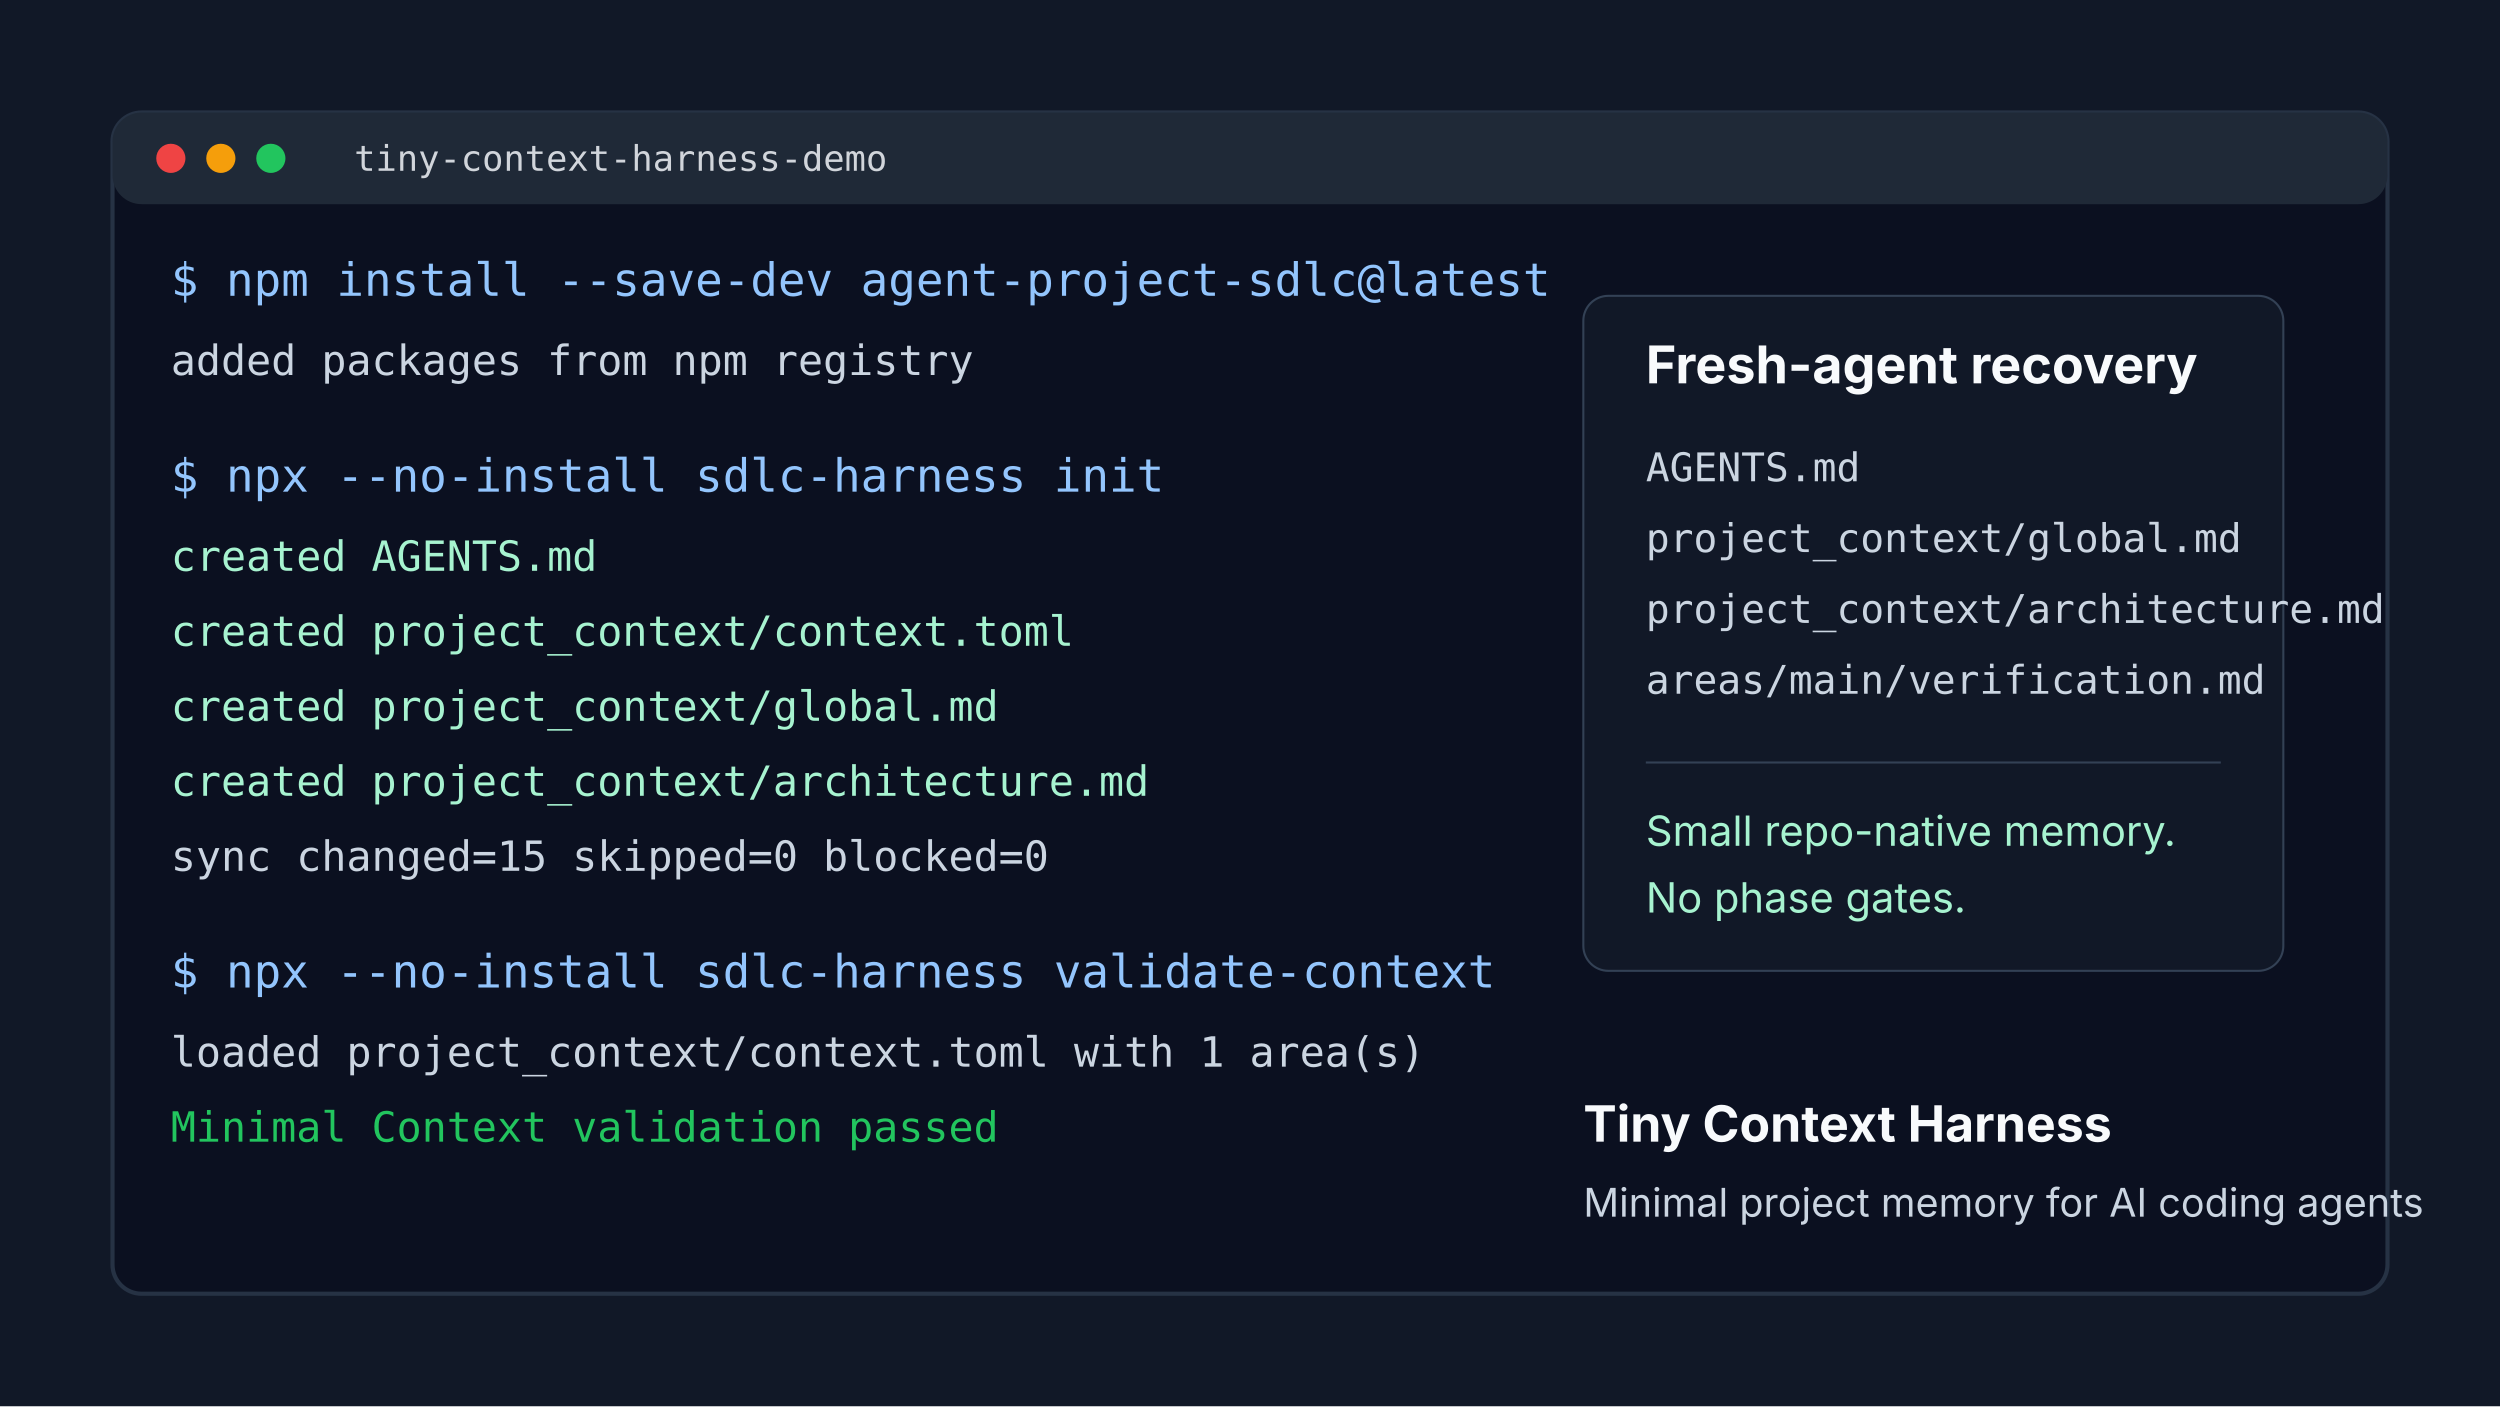
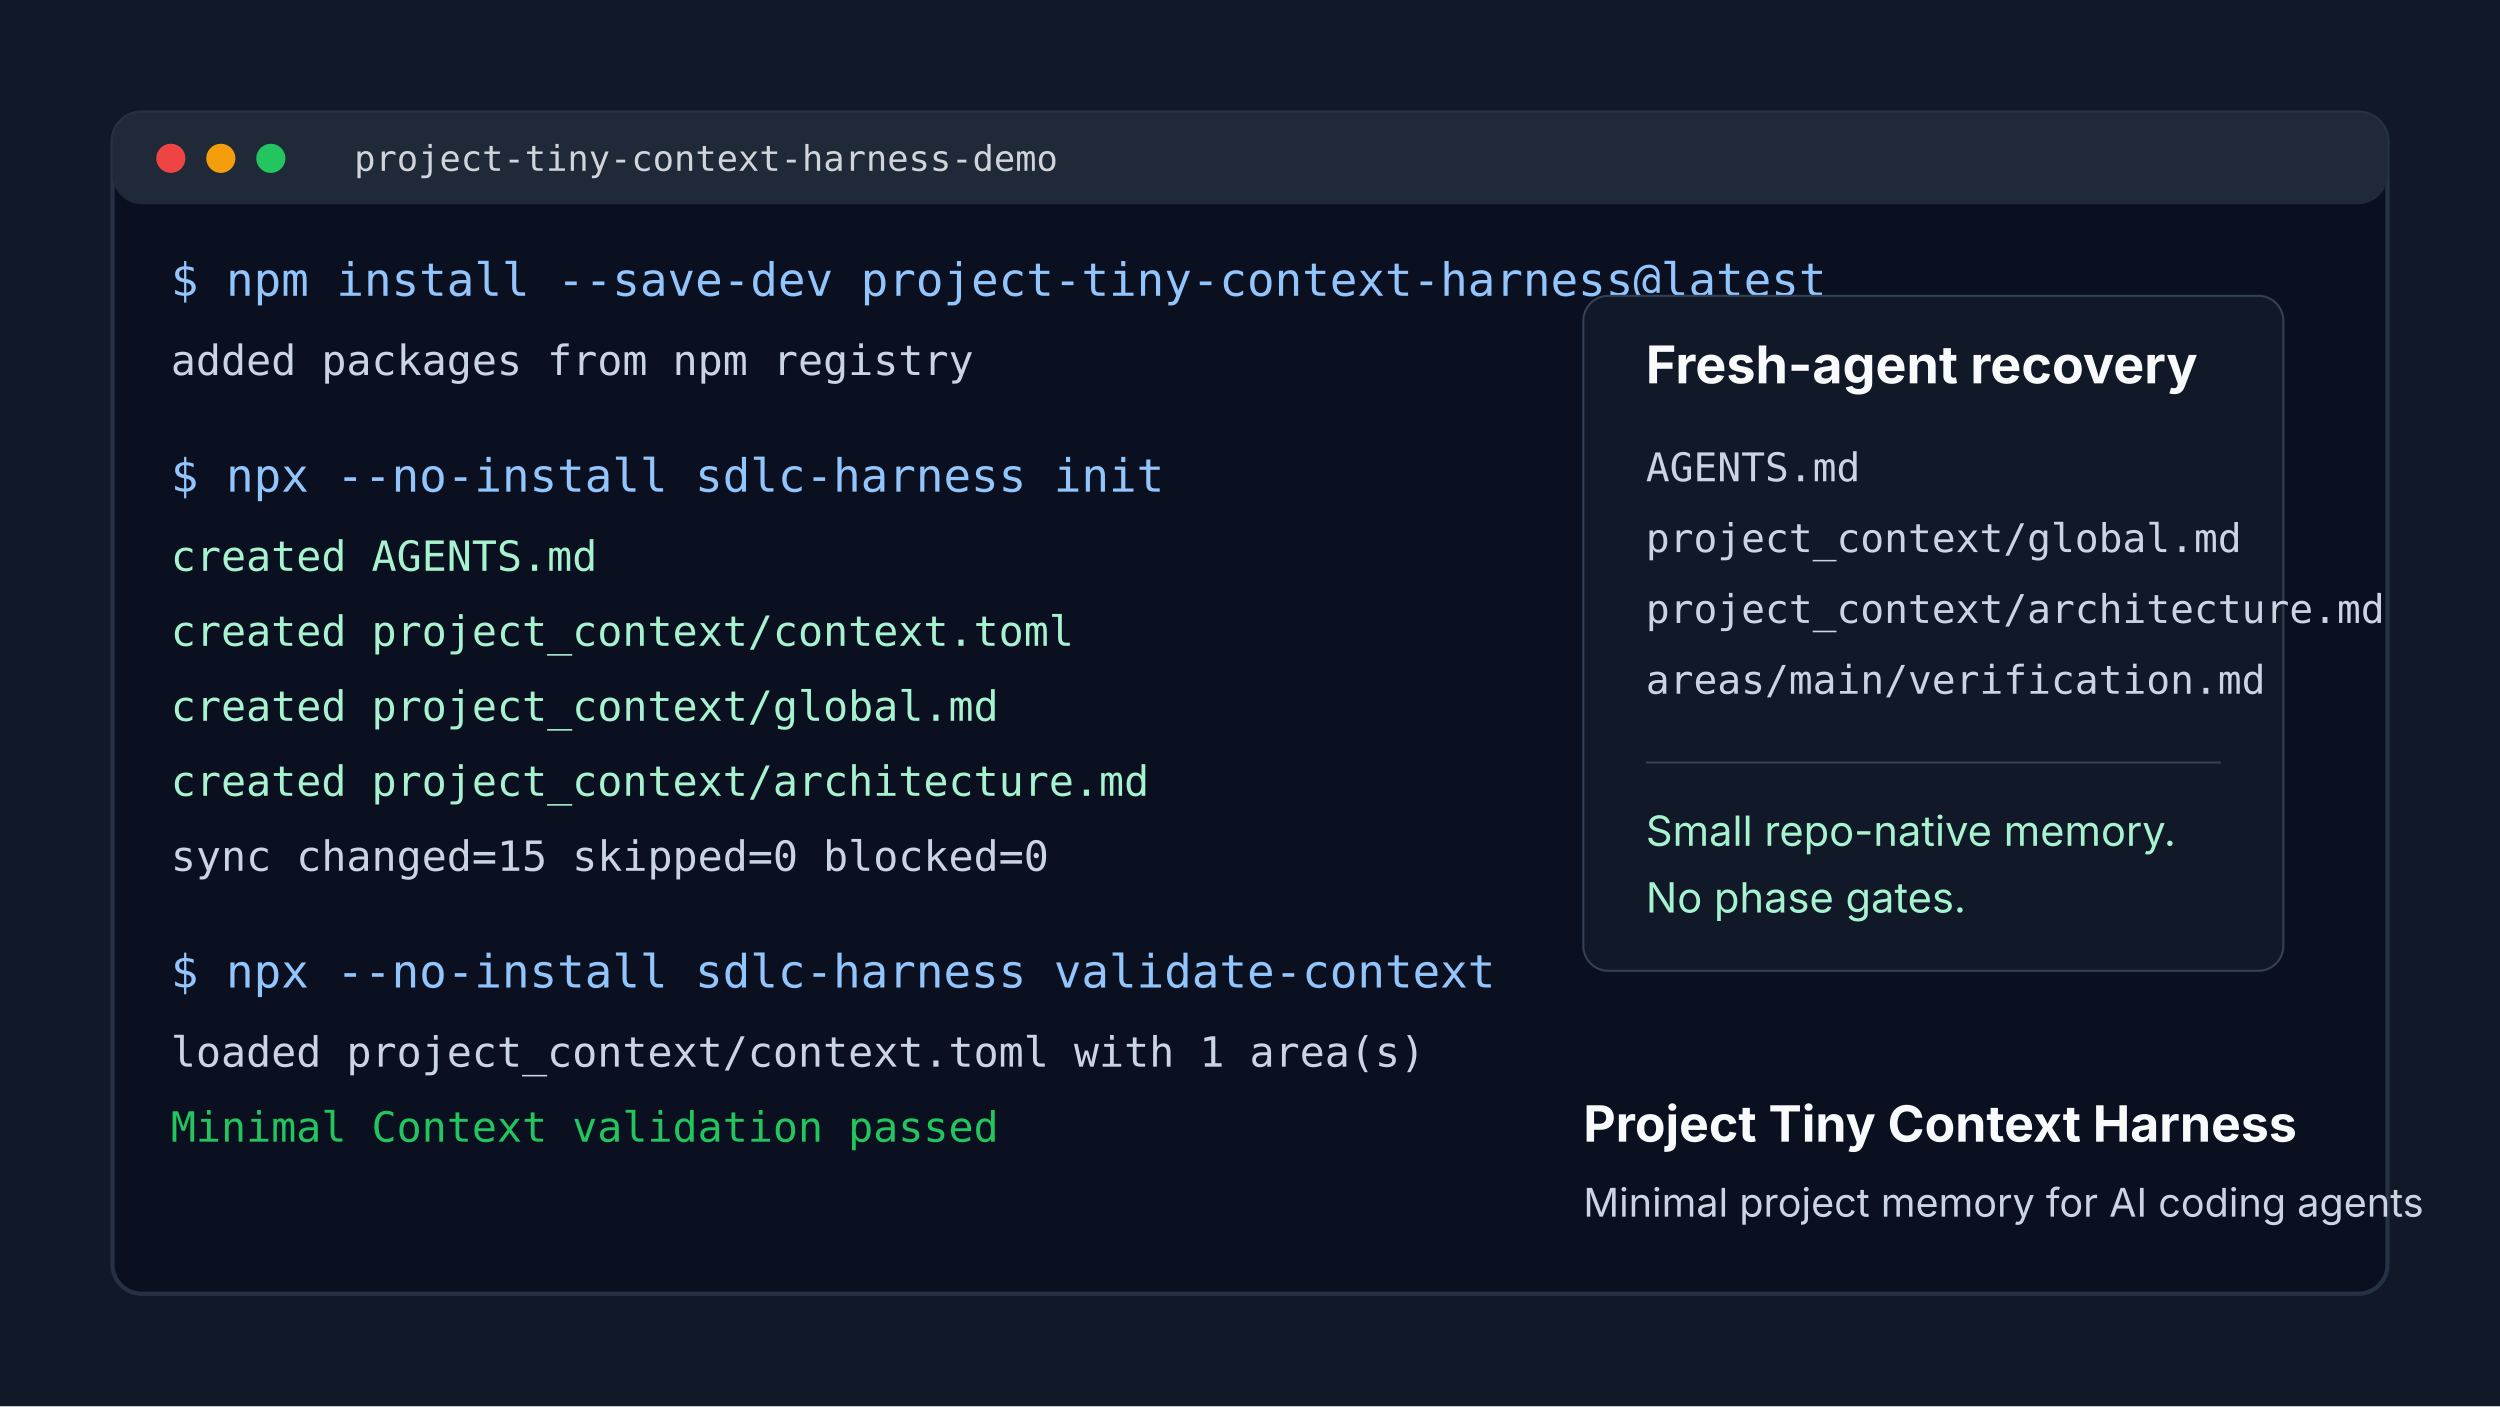
- <svg xmlns="http://www.w3.org/2000/svg" width="1200" height="675" viewBox="0 0 1200 675" role="img" aria-label="Terminal demo still for Tiny Context Harness">
+ <svg xmlns="http://www.w3.org/2000/svg" width="1200" height="675" viewBox="0 0 1200 675" role="img" aria-label="Terminal demo still for Project Tiny Context Harness">
  <rect width="1200" height="675" fill="#111827" />
  <rect x="54" y="54" width="1092" height="567" rx="14" fill="#0b1020" stroke="#263244" stroke-width="2" />
  <rect x="54" y="54" width="1092" height="44" rx="14" fill="#1f2937" />
  <circle cx="82" cy="76" r="7" fill="#ef4444" />
  <circle cx="106" cy="76" r="7" fill="#f59e0b" />
  <circle cx="130" cy="76" r="7" fill="#22c55e" />
-   <text x="170" y="82" font-family="Consolas, 'SFMono-Regular', monospace" font-size="17" fill="#d1d5db">tiny-context-harness-demo</text>
-   <text x="82" y="142" font-family="Consolas, 'SFMono-Regular', monospace" font-size="22" fill="#93c5fd">$ npm install --save-dev agent-project-sdlc@latest</text>
+   <text x="170" y="82" font-family="Consolas, 'SFMono-Regular', monospace" font-size="17" fill="#d1d5db">project-tiny-context-harness-demo</text>
+   <text x="82" y="142" font-family="Consolas, 'SFMono-Regular', monospace" font-size="22" fill="#93c5fd">$ npm install --save-dev project-tiny-context-harness@latest</text>
  <text x="82" y="180" font-family="Consolas, 'SFMono-Regular', monospace" font-size="20" fill="#cbd5e1">added packages from npm registry</text>
  <text x="82" y="236" font-family="Consolas, 'SFMono-Regular', monospace" font-size="22" fill="#93c5fd">$ npx --no-install sdlc-harness init</text>
  <text x="82" y="274" font-family="Consolas, 'SFMono-Regular', monospace" font-size="20" fill="#a7f3d0">created AGENTS.md</text>
  <text x="82" y="310" font-family="Consolas, 'SFMono-Regular', monospace" font-size="20" fill="#a7f3d0">created project_context/context.toml</text>
  <text x="82" y="346" font-family="Consolas, 'SFMono-Regular', monospace" font-size="20" fill="#a7f3d0">created project_context/global.md</text>
  <text x="82" y="382" font-family="Consolas, 'SFMono-Regular', monospace" font-size="20" fill="#a7f3d0">created project_context/architecture.md</text>
  <text x="82" y="418" font-family="Consolas, 'SFMono-Regular', monospace" font-size="20" fill="#cbd5e1">sync changed=15 skipped=0 blocked=0</text>
  <text x="82" y="474" font-family="Consolas, 'SFMono-Regular', monospace" font-size="22" fill="#93c5fd">$ npx --no-install sdlc-harness validate-context</text>
  <text x="82" y="512" font-family="Consolas, 'SFMono-Regular', monospace" font-size="20" fill="#cbd5e1">loaded project_context/context.toml with 1 area(s)</text>
  <text x="82" y="548" font-family="Consolas, 'SFMono-Regular', monospace" font-size="20" fill="#22c55e">Minimal Context validation passed</text>
  <rect x="760" y="142" width="336" height="324" rx="12" fill="#111827" stroke="#334155" />
  <text x="790" y="184" font-family="Inter, Arial, sans-serif" font-size="25" fill="#f8fafc" font-weight="700">Fresh-agent recovery</text>
  <text x="790" y="231" font-family="Consolas, 'SFMono-Regular', monospace" font-size="19" fill="#cbd5e1">AGENTS.md</text>
  <text x="790" y="265" font-family="Consolas, 'SFMono-Regular', monospace" font-size="19" fill="#cbd5e1">project_context/global.md</text>
  <text x="790" y="299" font-family="Consolas, 'SFMono-Regular', monospace" font-size="19" fill="#cbd5e1">project_context/architecture.md</text>
  <text x="790" y="333" font-family="Consolas, 'SFMono-Regular', monospace" font-size="19" fill="#cbd5e1">areas/main/verification.md</text>
  <line x1="790" y1="366" x2="1066" y2="366" stroke="#334155" />
  <text x="790" y="406" font-family="Inter, Arial, sans-serif" font-size="20" fill="#a7f3d0">Small repo-native memory.</text>
  <text x="790" y="438" font-family="Inter, Arial, sans-serif" font-size="20" fill="#a7f3d0">No phase gates.</text>
-   <text x="760" y="548" font-family="Inter, Arial, sans-serif" font-size="24" fill="#f8fafc" font-weight="700">Tiny Context Harness</text>
+   <text x="760" y="548" font-family="Inter, Arial, sans-serif" font-size="24" fill="#f8fafc" font-weight="700">Project Tiny Context Harness</text>
  <text x="760" y="584" font-family="Inter, Arial, sans-serif" font-size="19" fill="#cbd5e1">Minimal project memory for AI coding agents</text>
</svg>
